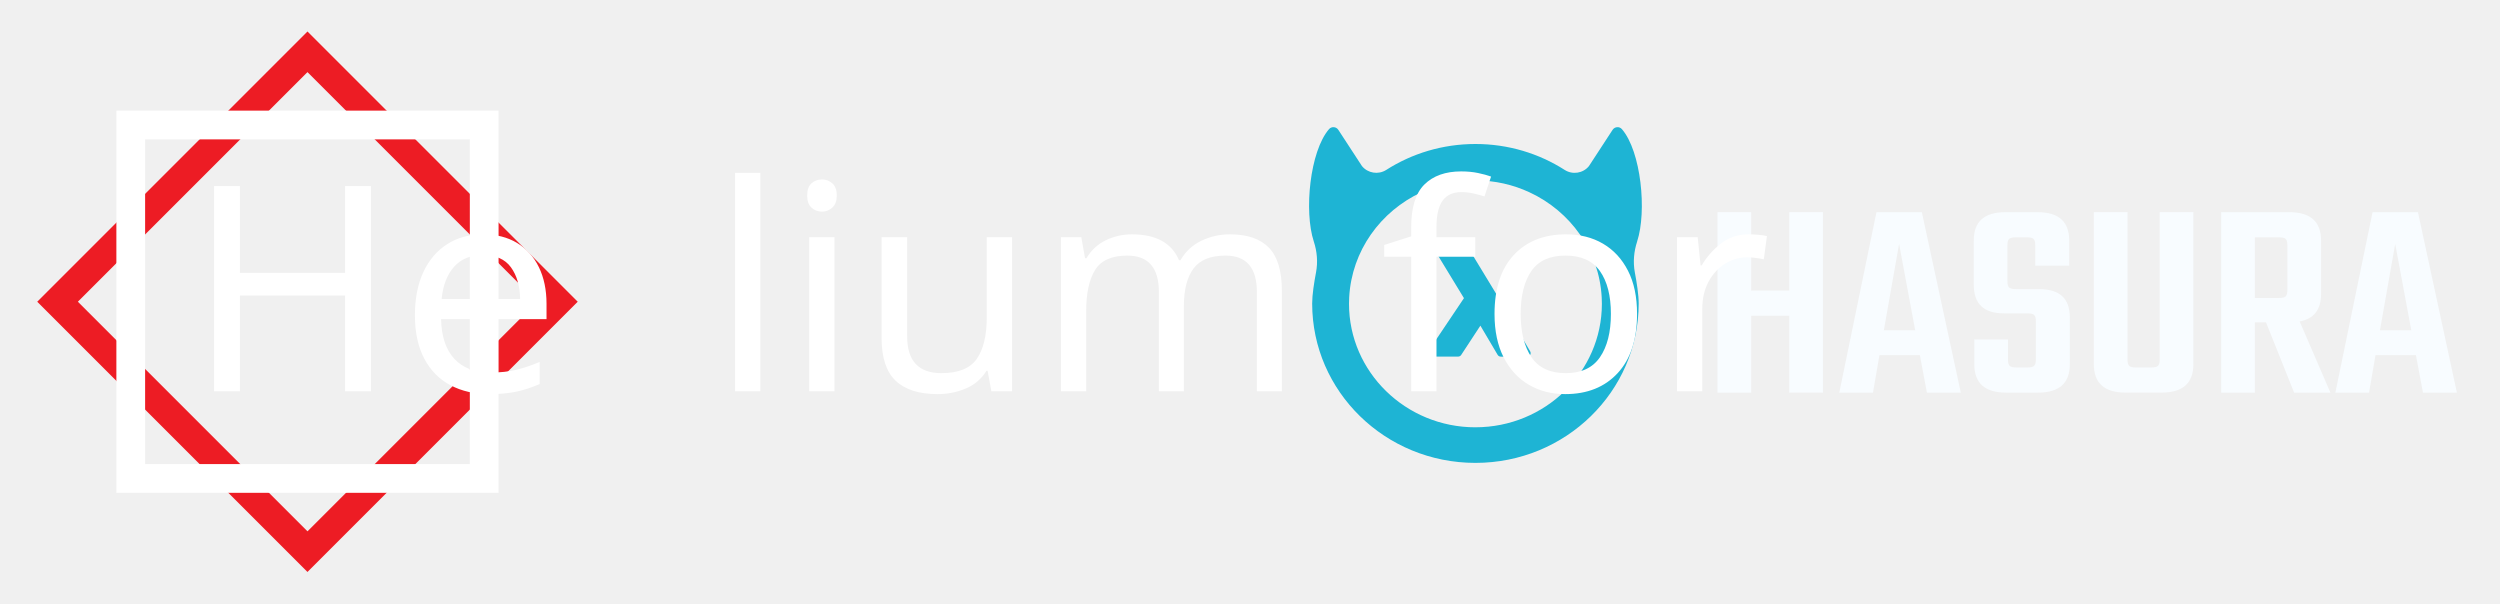
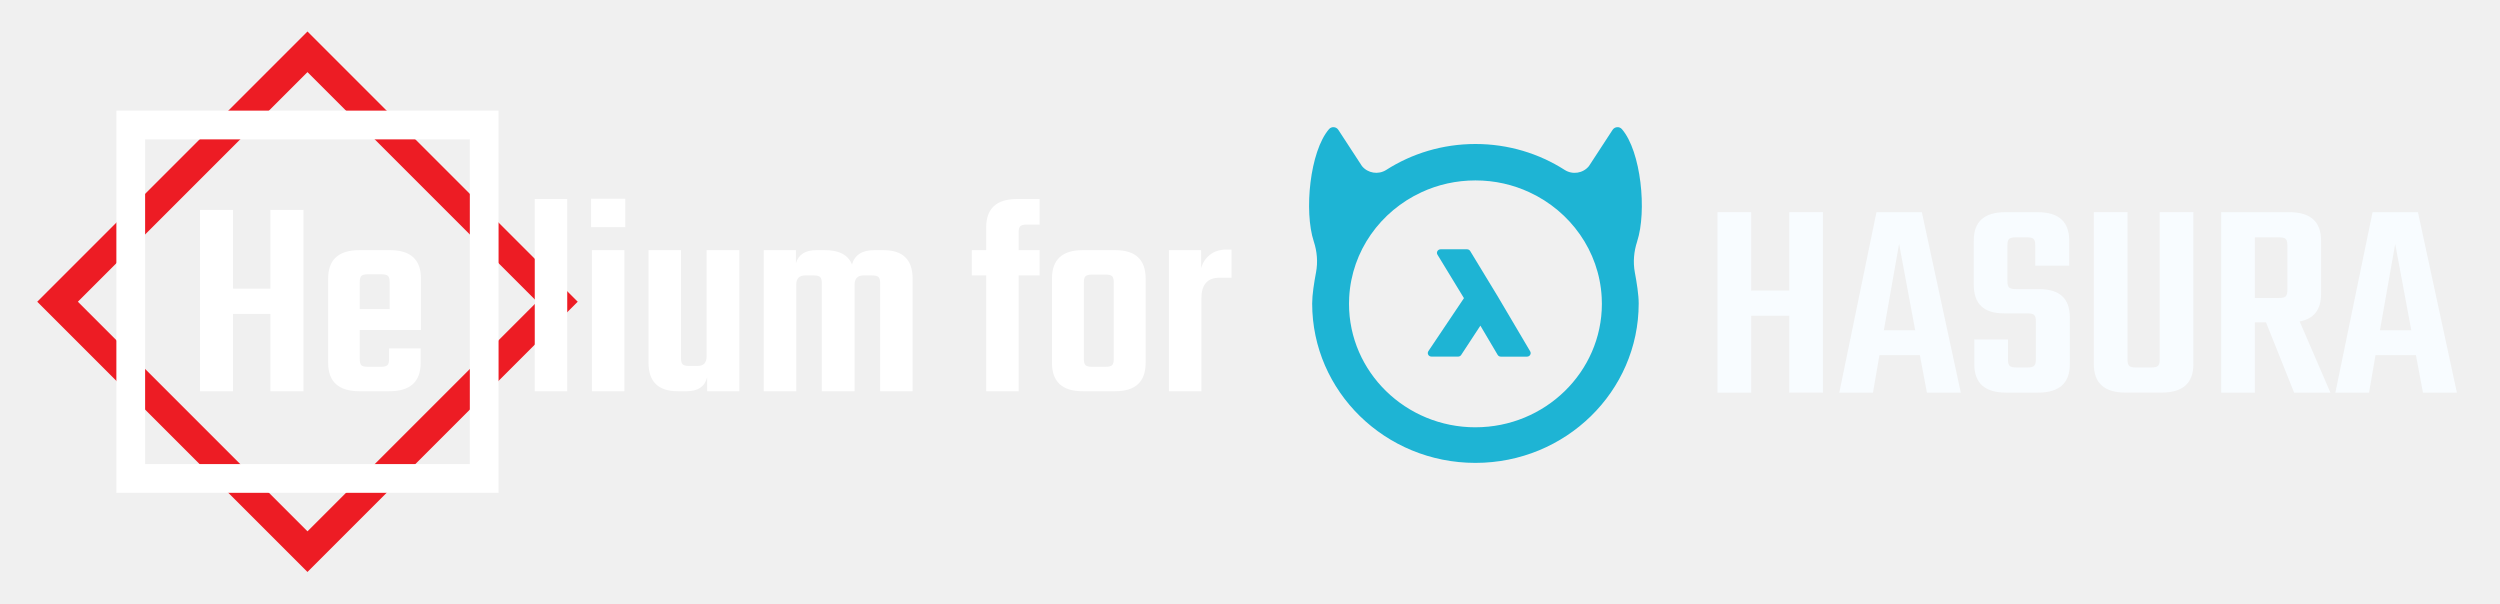
<svg xmlns="http://www.w3.org/2000/svg" viewBox="0 0 1740 420">
  <defs>
    <style>
      .cls-1 {
+         fill: #fff;
+       }
+ 
+       .cls-2 {
        stroke: #fff;
      }

-       .cls-1, .cls-2, .cls-3 {
+       .cls-2, .cls-3, .cls-4 {
        fill: none;
      }

-       .cls-1, .cls-3 {
+       .cls-2, .cls-4 {
        stroke-miterlimit: 10;
        stroke-width: 20px;
-       }
- 
-       .cls-4 {
-         fill: #fff;
-         font-family: Teko-Medium, Teko;
-         font-size: 200px;
-         font-weight: 500;
      }

      .cls-5 {
        fill: #1eb4d4;
      }

      .cls-6 {
        clip-path: url(#clippath);
      }

-       .cls-3 {
+       .cls-4 {
        stroke: #ed1c24;
      }

      .cls-7 {
        fill: #f8fcff;
      }
    </style>
    <clipPath id="clippath">
-       <rect class="cls-2" x="909.88" y="87.21" width="800.12" height="235.83" />
+       <rect class="cls-3" x="909.88" y="87.21" width="800.12" height="235.83" />
    </clipPath>
  </defs>
  <g id="Layer_2" data-name="Layer 2">
-     <rect class="cls-3" x="91" y="87" width="246" height="246" transform="translate(-85.81 212.83) rotate(-45)" />
+     <rect class="cls-4" x="91" y="87" width="246" height="246" transform="translate(-85.81 212.83) rotate(-45)" />
  </g>
  <g id="Layer_4" data-name="Layer 4">
    <g class="cls-6">
      <g>
        <path class="cls-5" d="m1139.44,168.07c6.89-20.96,2.75-62.77-10.61-78.21-1.75-2.02-5.01-1.74-6.46.5l-16.45,25.22c-4.07,5.05-11.39,6.21-16.91,2.68-17.85-11.41-39.18-18.04-62.09-18.04s-44.24,6.63-62.09,18.04c-5.49,3.52-12.82,2.34-16.91-2.68l-16.45-25.22c-1.45-2.24-4.71-2.5-6.46-.5-13.36,15.46-17.5,57.28-10.61,78.21,2.29,6.97,2.91,14.33,1.56,21.48-1.35,7.1-2.69,15.67-2.69,21.64,0,61.3,50.89,110.98,113.63,110.98s113.63-49.7,113.63-110.98c0-5.97-1.35-14.54-2.69-21.64-1.32-7.15-.67-14.52,1.62-21.48Zm-112.56,129.33c-48.52,0-87.97-38.55-87.97-85.94,0-1.55.05-3.08.13-4.6,1.75-32.29,21.84-59.88,50.25-73.03,11.39-5.31,24.15-8.26,37.62-8.26s26.2,2.95,37.62,8.28c28.41,13.15,48.49,40.76,50.25,73.03.08,1.53.13,3.08.13,4.6-.03,47.36-39.5,85.91-88.02,85.91Z" />
        <path class="cls-5" d="m1065.01,244.54l-22.48-38.08-19.28-31.74c-.46-.76-1.29-1.21-2.18-1.21h-18.42c-.92,0-1.75.47-2.21,1.26-.46.76-.43,1.71.03,2.47l18.44,30.27-24.75,36.87c-.51.76-.54,1.74-.11,2.52.43.79,1.29,1.29,2.24,1.29h18.55c.86,0,1.67-.42,2.13-1.13l13.38-20.41,12.01,20.33c.46.76,1.29,1.24,2.18,1.24h18.28c.91,0,1.75-.47,2.18-1.24.46-.74.46-1.68,0-2.45Z" />
        <path class="cls-7" d="m1245.32,147.66h23.45v125.6h-23.45v-53.51h-26.5v53.54h-23.45v-125.62h23.45v54.54h26.5v-54.54Z" />
        <path class="cls-7" d="m1341.13,273.28l-4.9-26.09h-28.14l-4.5,26.09h-23.45l25.88-125.6h31.58l27.12,125.6h-23.59Zm-29.97-43.42h21.81l-11.2-60.12-10.61,60.12Z" />
        <path class="cls-7" d="m1416.96,250.38v-26.88c0-2.13-.4-3.55-1.21-4.29-.81-.74-2.32-1.1-4.5-1.1h-16.51c-14,0-21-6.63-21-19.91v-30.82c0-13.15,7.32-19.7,22-19.7h22.43c14.67,0,22,6.57,22,19.7v17.51h-23.64v-14.33c0-2.13-.4-3.55-1.21-4.29-.81-.74-2.32-1.1-4.5-1.1h-7.75c-2.32,0-3.88.37-4.69,1.1-.81.74-1.21,2.16-1.21,4.29v25.27c0,2.13.4,3.55,1.21,4.29.81.74,2.37,1.1,4.69,1.1h16.1c14.27,0,21.41,6.5,21.41,19.51v32.85c0,13.15-7.4,19.7-22.22,19.7h-22.02c-14.81,0-22.22-6.57-22.22-19.7v-17.33h23.43v14.12c0,2.13.4,3.55,1.21,4.29.81.74,2.37,1.1,4.69,1.1h7.75c2.18,0,3.66-.37,4.5-1.1.83-.74,1.26-2.16,1.26-4.29Z" />
        <path class="cls-7" d="m1503.15,147.66h23.43v105.9c0,13.15-7.4,19.7-22.21,19.7h-24.85c-14.81,0-22.22-6.57-22.22-19.7v-105.9h23.45v102.72c0,2.13.4,3.55,1.21,4.29.81.74,2.32,1.1,4.5,1.1h10.79c2.32,0,3.88-.37,4.69-1.1.81-.74,1.21-2.16,1.21-4.29v-102.72Z" />
        <path class="cls-7" d="m1569.39,224.32v48.97h-23.43v-125.62h47.29c14.81,0,22.21,6.57,22.21,19.7v37.24c0,10.89-4.95,17.25-14.89,19.12l21.41,49.57h-25.28l-19.58-48.97h-7.73Zm0-59.14v42.21h16.91c2.18,0,3.66-.37,4.5-1.1.81-.74,1.21-2.16,1.21-4.29v-31.43c0-2.13-.4-3.55-1.21-4.29-.81-.74-2.32-1.1-4.5-1.1h-16.91Z" />
        <path class="cls-7" d="m1686.39,273.28l-4.9-26.09h-28.14l-4.5,26.09h-23.43l25.88-125.6h31.59l27.11,125.6h-23.61Zm-29.94-43.42h21.81l-11.2-60.12-10.61,60.12Z" />
      </g>
    </g>
-     <rect class="cls-1" x="91" y="87" width="246" height="246" />
-     <text class="cls-4" transform="translate(129.59 272.3)">
-       <tspan x="0" y="0" xml:space="preserve">He  lium for</tspan>
-     </text>
+     <rect class="cls-2" x="91" y="87" width="246" height="246" />
+     <g>
+       <path class="cls-1" d="m188.19,146.1h23v126.2h-23v-53.8h-26v53.8h-23v-126.2h23v54.8h26v-54.8Z" />
+       <path class="cls-1" d="m250.19,174.1h21.2c14.4,0,21.6,6.6,21.6,19.8v35.8h-42.6v20.2c0,2.13.37,3.57,1.1,4.3.73.73,2.23,1.1,4.5,1.1h9.2c2.13,0,3.6-.37,4.4-1.1.8-.73,1.2-2.17,1.2-4.3v-7.4h22v10c0,13.2-7.27,19.8-21.8,19.8h-20.8c-14.53,0-21.8-6.6-21.8-19.8v-58.6c0-13.2,7.27-19.8,21.8-19.8Zm.2,41h20.8v-18.8c0-2.13-.4-3.57-1.2-4.3-.8-.73-2.27-1.1-4.4-1.1h-9.6c-2.13,0-3.6.37-4.4,1.1-.8.73-1.2,2.17-1.2,4.3v18.8Z" />
+       <path class="cls-1" d="m394.79,272.3h-22.6v-133.8h22.6v133.8Z" />
+       <path class="cls-1" d="m411.38,158.1v-19.8h23.8v19.8h-23.8Zm23.2,114.2h-22.6v-98.2h22.6v98.2Z" />
+       <path class="cls-1" d="m491.78,174.1h22.8v98.2h-22.4v-9.8c-1.6,6.53-6.33,9.8-14.2,9.8h-6.2c-13.6,0-20.4-6.6-20.4-19.8v-78.4h22.6v75.2c0,2.13.4,3.57,1.2,4.3.8.73,2.27,1.1,4.4,1.1h6c4.13,0,6.2-2.2,6.2-6.6v-74Z" />
+       <path class="cls-1" d="m608.58,174.1h6.2c13.6,0,20.4,6.6,20.4,19.8v78.4h-22.6v-75.2c0-2.13-.4-3.57-1.2-4.3-.8-.73-2.27-1.1-4.4-1.1h-6c-4.13,0-6.2,2.2-6.2,6.6v74h-22.8v-75.2c0-2.13-.4-3.57-1.2-4.3-.8-.73-2.27-1.1-4.4-1.1h-6c-4.13,0-6.2,2.2-6.2,6.6v74h-22.6v-98.2h22.4v9c1.87-6,6.6-9,14.2-9h6c9.87,0,16.13,3.33,18.8,10,1.87-6.67,7.07-10,15.6-10Z" />
+       <path class="cls-1" d="m723.58,156.3h-9c-2.13,0-3.6.37-4.4,1.1-.8.73-1.2,2.17-1.2,4.3v12.4h14.6v17.6h-14.6v80.6h-22.6v-80.6h-10v-17.6h10v-15.8c0-13.2,7.2-19.8,21.6-19.8h15.6v17.8Z" />
+       <path class="cls-1" d="m753.57,174.1h22.6c14.13,0,21.2,6.6,21.2,19.8v58.6c0,13.2-7.07,19.8-21.2,19.8h-22.6c-14.27,0-21.4-6.6-21.4-19.8v-58.6c0-13.2,7.13-19.8,21.4-19.8Zm21.6,75.8v-53.4c0-2.13-.4-3.57-1.2-4.3-.8-.73-2.33-1.1-4.6-1.1h-9.2c-2.27,0-3.8.37-4.6,1.1-.8.73-1.2,2.17-1.2,4.3v53.4c0,2.13.4,3.57,1.2,4.3.8.73,2.33,1.1,4.6,1.1h9.2c2.27,0,3.8-.37,4.6-1.1.8-.73,1.2-2.17,1.2-4.3Z" />
+       <path class="cls-1" d="m853.57,173.7h3.6v19.6h-8.4c-8.4,0-12.6,4.8-12.6,14.4v64.6h-22.6v-98.2h22.4v12.6c1.07-3.87,3.13-7,6.2-9.4,3.07-2.4,6.87-3.6,11.4-3.6Z" />
+     </g>
  </g>
</svg>
